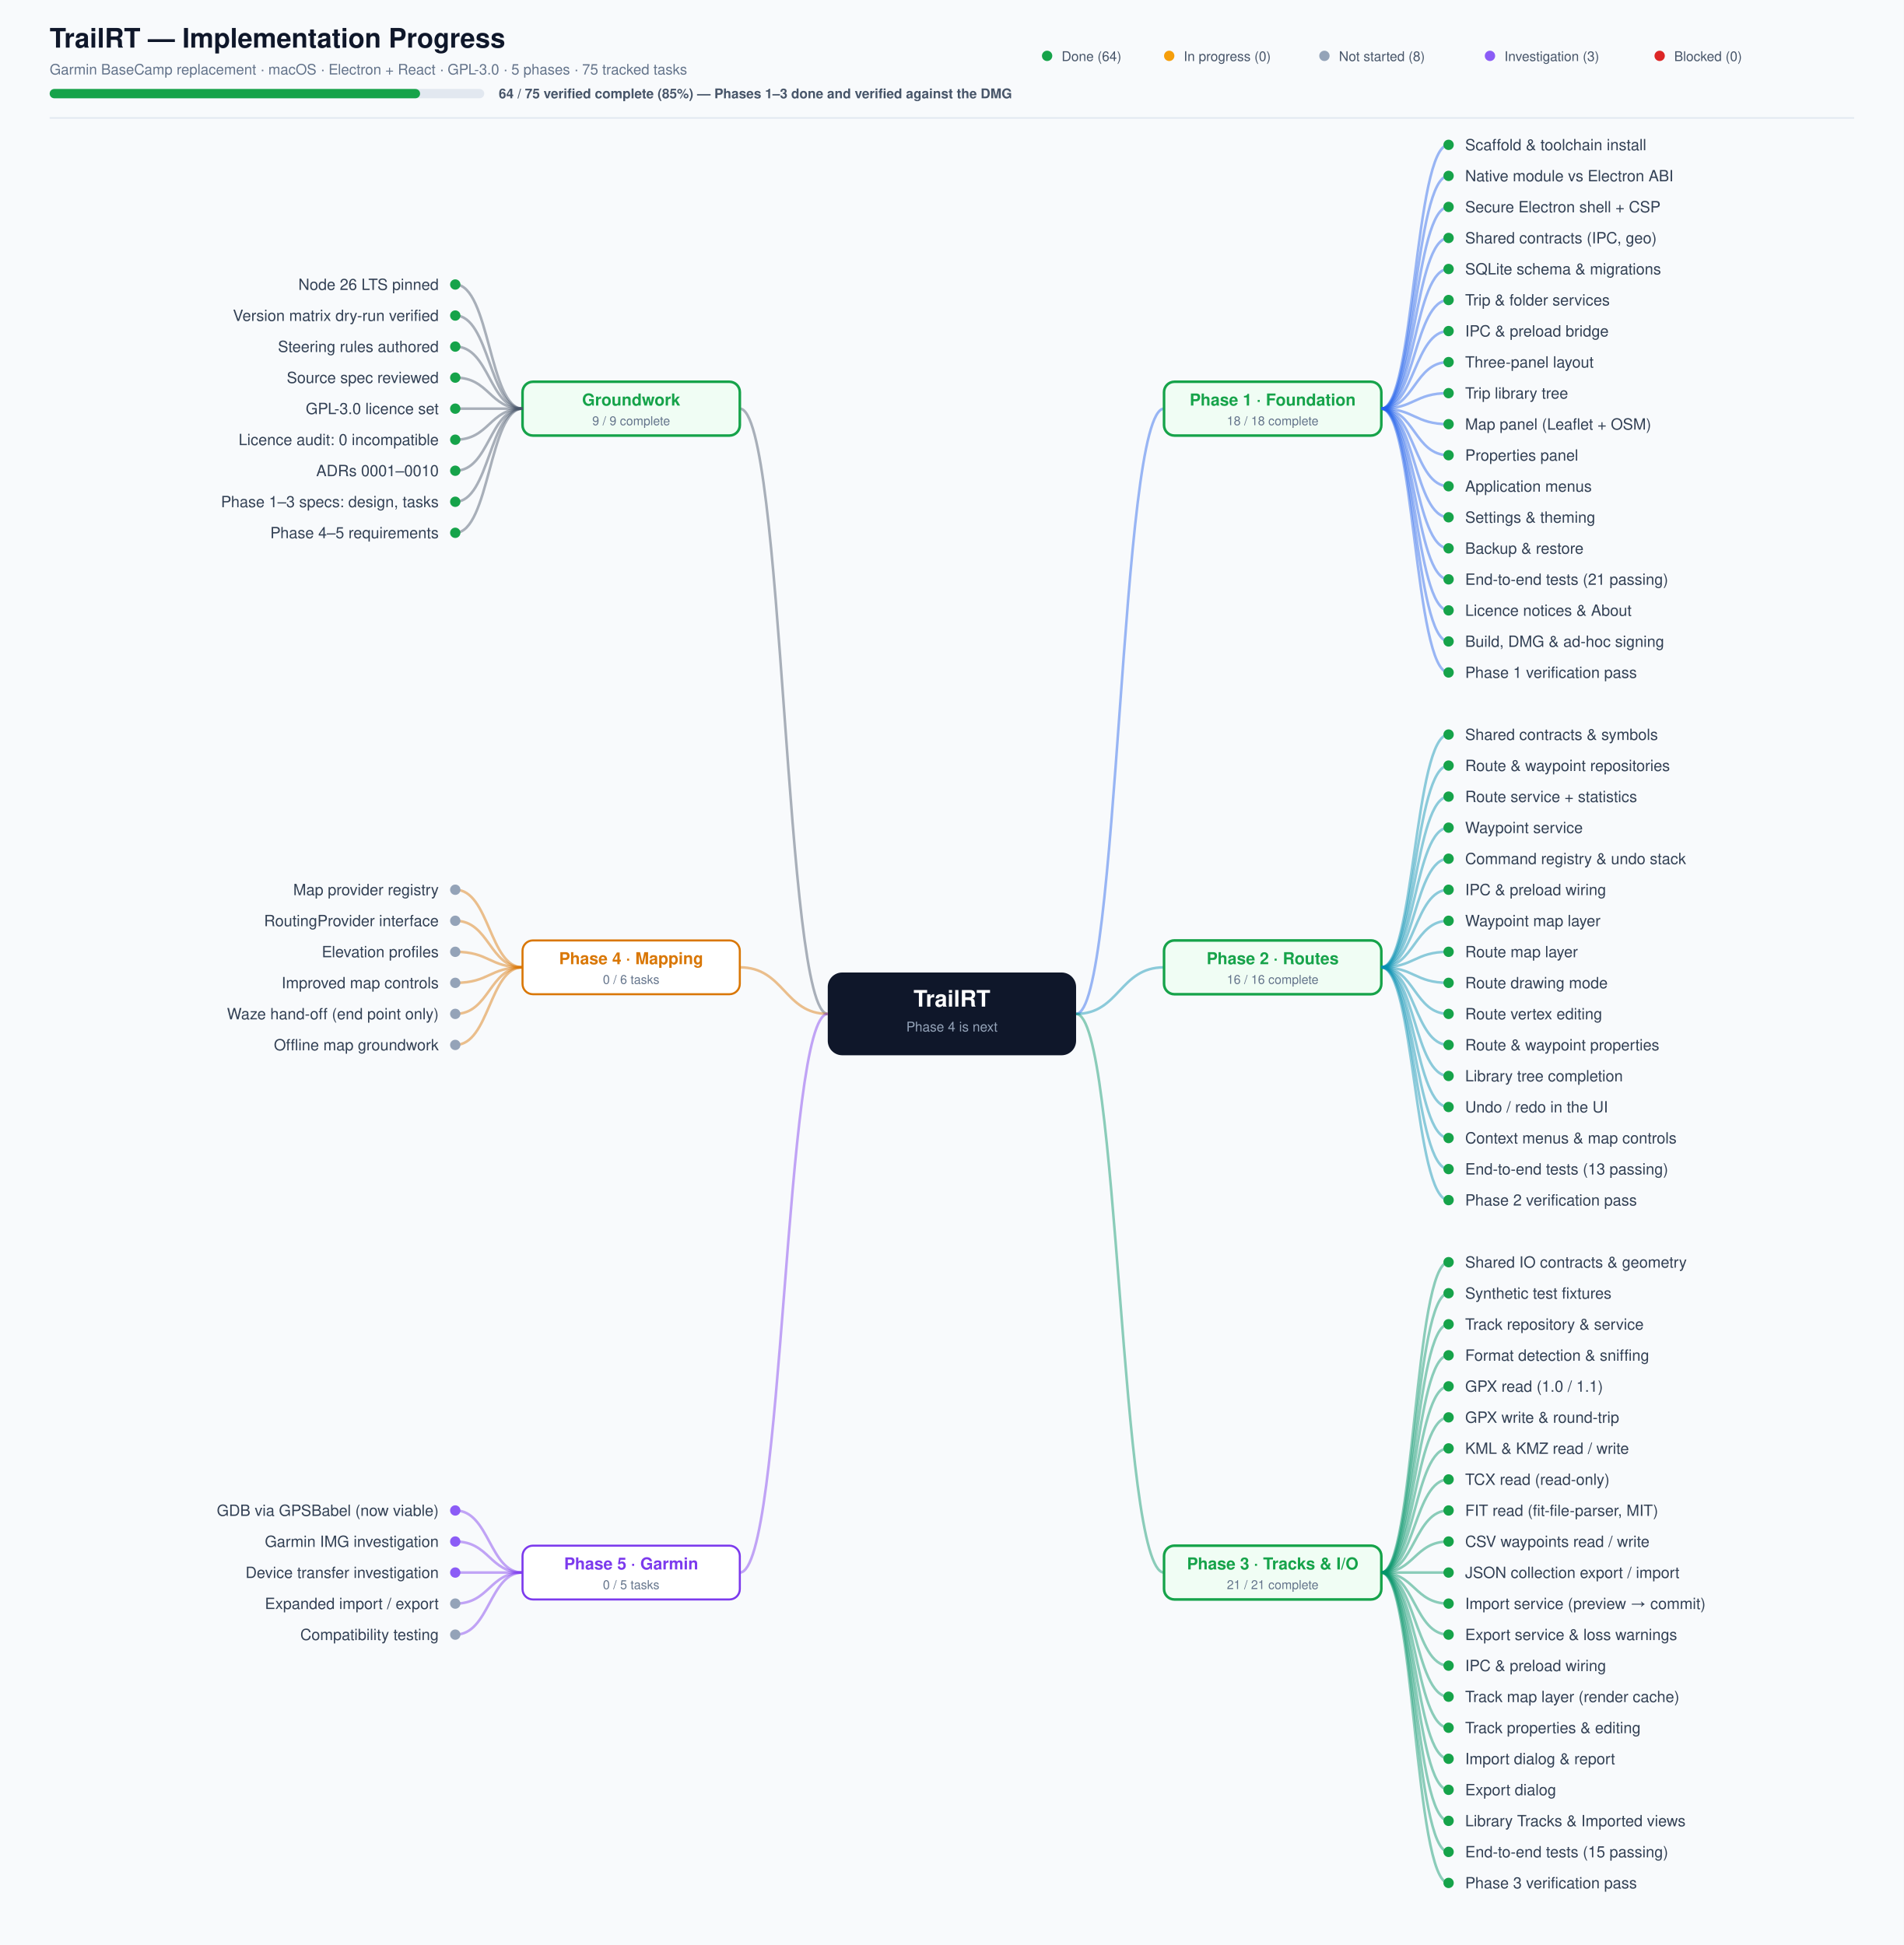
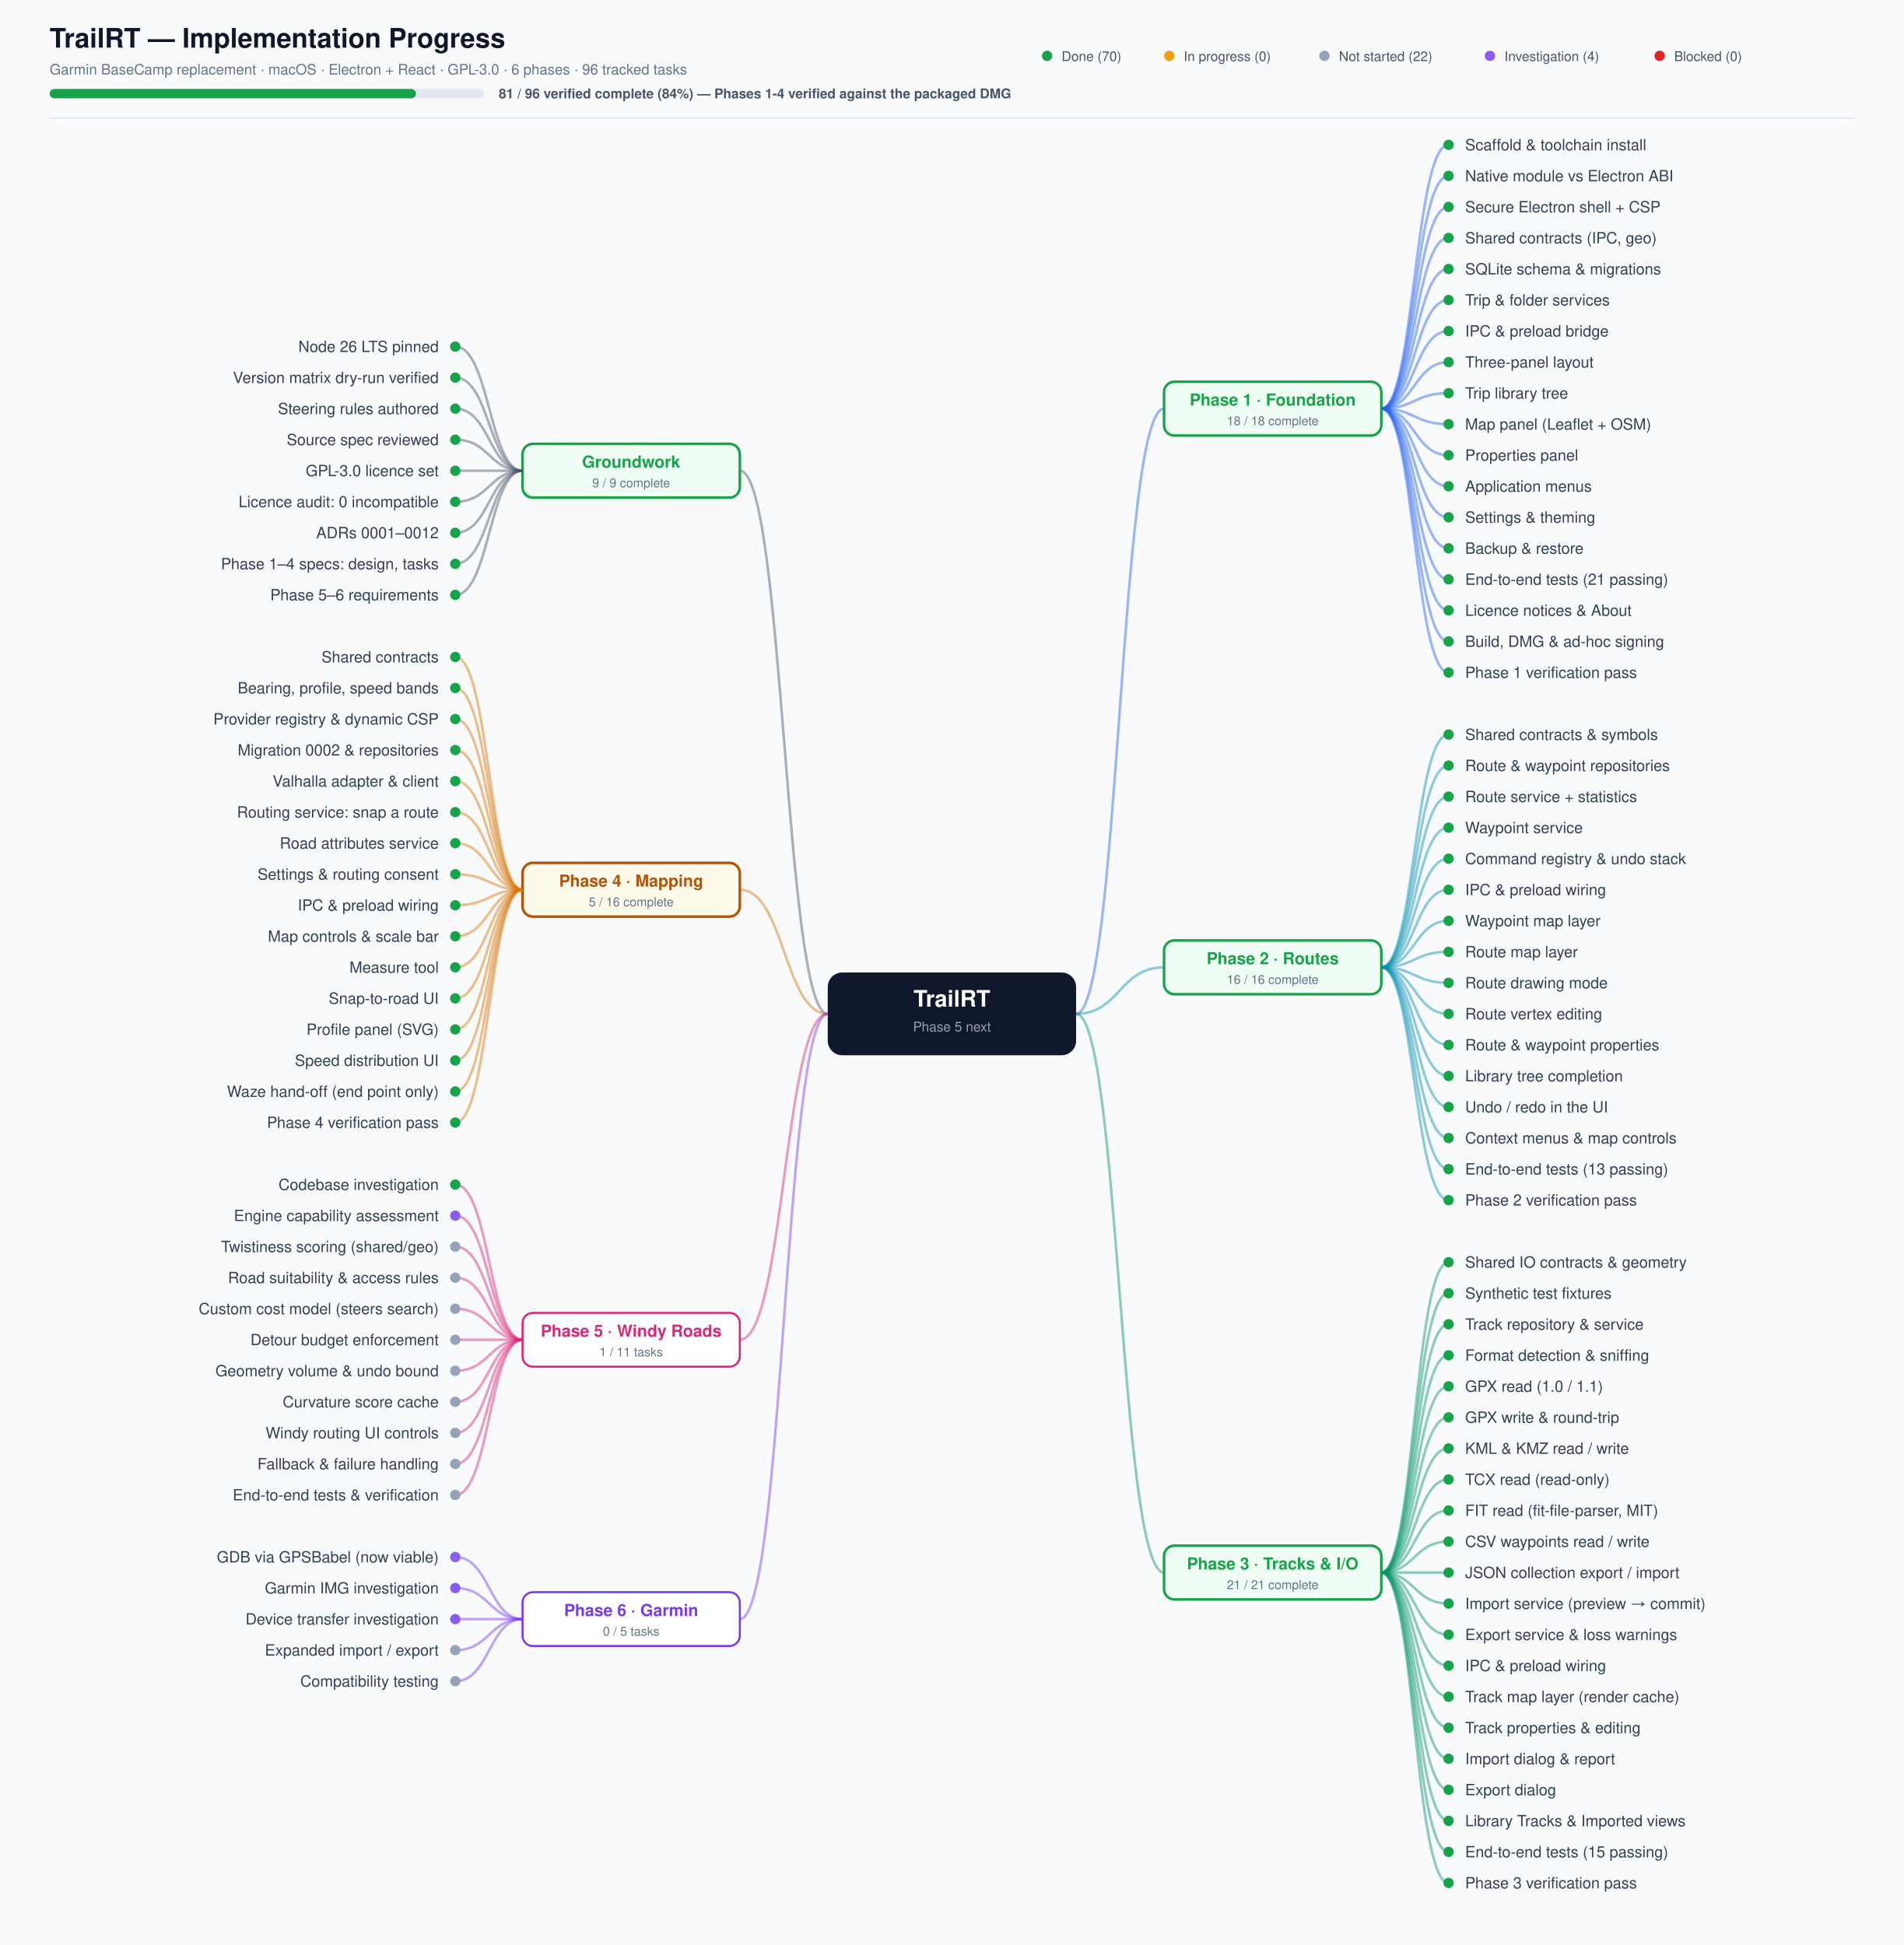
<svg xmlns="http://www.w3.org/2000/svg" width="1840" height="1880" viewBox="0 0 1840 1880" font-family="-apple-system, BlinkMacSystemFont, 'Segoe UI', Helvetica, Arial, sans-serif">
  <style>
    .leaf      { font-size: 15px; fill: #334155; }
    .lr        { text-anchor: start; }
    .ll        { text-anchor: end; }
    .phase     { font-size: 16px; font-weight: 600; text-anchor: middle; }
    .count     { font-size: 12px; fill: #64748b; text-anchor: middle; }
    .link      { fill: none; stroke-width: 2.5; stroke-opacity: 0.45; }
    .legend    { font-size: 13px; fill: #475569; }
    .hdr       { font-size: 26px; font-weight: 700; fill: #0f172a; }
    .sub       { font-size: 14px; fill: #64748b; }
    .pct       { font-size: 13px; font-weight: 600; fill: #475569; }
  </style>
  <rect width="1840" height="1880" fill="#f8fafc" />
  <text class="hdr" x="48" y="46">TrailRT — Implementation Progress</text>
-   <text class="sub" x="48" y="72">Garmin BaseCamp replacement · macOS · Electron + React · GPL-3.0 · 5 phases · 75 tracked tasks</text>
+   <text class="sub" x="48" y="72">Garmin BaseCamp replacement · macOS · Electron + React · GPL-3.0 · 6 phases · 96 tracked tasks</text>
  <rect x="48" y="86" width="420" height="9" rx="4.5" fill="#e2e8f0" />
-   <rect x="48" y="86" width="358" height="9" rx="4.5" fill="#16a34a" />
-   <text class="pct" x="482" y="95">64 / 75 verified complete (85%) — Phases 1–3 done and verified against the DMG</text>
+   <rect x="48" y="86" width="354" height="9" rx="4.5" fill="#16a34a" />
+   <text class="pct" x="482" y="95">81 / 96 verified complete (84%) — Phases 1-4 verified against the packaged DMG</text>
  <g class="legend">
    <circle cx="1012" cy="54" r="5" fill="#16a34a" />
-     <text x="1026" y="59">Done (64)</text>
+     <text x="1026" y="59">Done (70)</text>
    <circle cx="1130" cy="54" r="5" fill="#f59e0b" />
    <text x="1144" y="59">In progress (0)</text>
    <circle cx="1280" cy="54" r="5" fill="#94a3b8" />
-     <text x="1294" y="59">Not started (8)</text>
+     <text x="1294" y="59">Not started (22)</text>
    <circle cx="1440" cy="54" r="5" fill="#8b5cf6" />
-     <text x="1454" y="59">Investigation (3)</text>
+     <text x="1454" y="59">Investigation (4)</text>
    <circle cx="1604" cy="54" r="5" fill="#dc2626" />
    <text x="1618" y="59">Blocked (0)</text>
  </g>
  <line x1="48" y1="114" x2="1792" y2="114" stroke="#e2e8f0" stroke-width="1.5" />
  <g transform="translate(0,120)">
    <rect x="800" y="820" width="240" height="80" rx="14" fill="#0f172a" />
    <text x="920" y="853" font-size="22" font-weight="700" fill="#ffffff" text-anchor="middle">TrailRT</text>
-     <text x="920" y="877" font-size="13" fill="#94a3b8" text-anchor="middle">Phase 4 is next</text>
+     <text x="920" y="877" font-size="13" fill="#94a3b8" text-anchor="middle">Phase 5 next</text>
    <path class="link" stroke="#2563eb" d="M1040 860 C1082 860, 1082 275, 1125 275" />
    <path class="link" stroke="#0891b2" d="M1040 860 C1082 860, 1082 815, 1125 815" />
    <path class="link" stroke="#059669" d="M1040 860 C1082 860, 1082 1400, 1125 1400" />
-     <path class="link" stroke="#475569" d="M800 860 C758 860, 758 275, 715 275" />
-     <path class="link" stroke="#d97706" d="M800 860 C758 860, 758 815, 715 815" />
-     <path class="link" stroke="#7c3aed" d="M800 860 C758 860, 758 1400, 715 1400" />
+     <path class="link" stroke="#475569" d="M800 860 C758 860, 758 335, 715 335" />
+     <path class="link" stroke="#d97706" d="M800 860 C758 860, 758 740, 715 740" />
+     <path class="link" stroke="#db2777" d="M800 860 C758 860, 758 1175, 715 1175" />
+     <path class="link" stroke="#7c3aed" d="M800 860 C758 860, 758 1445, 715 1445" />
    <rect x="1125" y="249" width="210" height="52" rx="10" fill="#f0fdf4" stroke="#16a34a" stroke-width="2.5" />
    <text class="phase" x="1230" y="272" fill="#16a34a">Phase 1 · Foundation</text>
    <text class="count" x="1230" y="291">18 / 18 complete</text>
    <path class="link" stroke="#2563eb" d="M1335 275 C1367 275, 1367 20, 1400 20" />
    <path class="link" stroke="#2563eb" d="M1335 275 C1367 275, 1367 50, 1400 50" />
    <path class="link" stroke="#2563eb" d="M1335 275 C1367 275, 1367 80, 1400 80" />
    <path class="link" stroke="#2563eb" d="M1335 275 C1367 275, 1367 110, 1400 110" />
    <path class="link" stroke="#2563eb" d="M1335 275 C1367 275, 1367 140, 1400 140" />
    <path class="link" stroke="#2563eb" d="M1335 275 C1367 275, 1367 170, 1400 170" />
    <path class="link" stroke="#2563eb" d="M1335 275 C1367 275, 1367 200, 1400 200" />
    <path class="link" stroke="#2563eb" d="M1335 275 C1367 275, 1367 230, 1400 230" />
    <path class="link" stroke="#2563eb" d="M1335 275 C1367 275, 1367 260, 1400 260" />
    <path class="link" stroke="#2563eb" d="M1335 275 C1367 275, 1367 290, 1400 290" />
    <path class="link" stroke="#2563eb" d="M1335 275 C1367 275, 1367 320, 1400 320" />
    <path class="link" stroke="#2563eb" d="M1335 275 C1367 275, 1367 350, 1400 350" />
    <path class="link" stroke="#2563eb" d="M1335 275 C1367 275, 1367 380, 1400 380" />
    <path class="link" stroke="#2563eb" d="M1335 275 C1367 275, 1367 410, 1400 410" />
    <path class="link" stroke="#2563eb" d="M1335 275 C1367 275, 1367 440, 1400 440" />
    <path class="link" stroke="#2563eb" d="M1335 275 C1367 275, 1367 470, 1400 470" />
    <path class="link" stroke="#2563eb" d="M1335 275 C1367 275, 1367 500, 1400 500" />
    <path class="link" stroke="#2563eb" d="M1335 275 C1367 275, 1367 530, 1400 530" />
    <circle data-status="done" cx="1400" cy="20" r="5" fill="#16a34a" />
    <text class="leaf lr" x="1416" y="20" dy="0.35em">Scaffold &amp; toolchain install</text>
    <circle data-status="done" cx="1400" cy="50" r="5" fill="#16a34a" />
    <text class="leaf lr" x="1416" y="50" dy="0.35em">Native module vs Electron ABI</text>
    <circle data-status="done" cx="1400" cy="80" r="5" fill="#16a34a" />
    <text class="leaf lr" x="1416" y="80" dy="0.35em">Secure Electron shell + CSP</text>
    <circle data-status="done" cx="1400" cy="110" r="5" fill="#16a34a" />
    <text class="leaf lr" x="1416" y="110" dy="0.35em">Shared contracts (IPC, geo)</text>
    <circle data-status="done" cx="1400" cy="140" r="5" fill="#16a34a" />
    <text class="leaf lr" x="1416" y="140" dy="0.35em">SQLite schema &amp; migrations</text>
    <circle data-status="done" cx="1400" cy="170" r="5" fill="#16a34a" />
    <text class="leaf lr" x="1416" y="170" dy="0.35em">Trip &amp; folder services</text>
    <circle data-status="done" cx="1400" cy="200" r="5" fill="#16a34a" />
    <text class="leaf lr" x="1416" y="200" dy="0.35em">IPC &amp; preload bridge</text>
    <circle data-status="done" cx="1400" cy="230" r="5" fill="#16a34a" />
    <text class="leaf lr" x="1416" y="230" dy="0.35em">Three-panel layout</text>
    <circle data-status="done" cx="1400" cy="260" r="5" fill="#16a34a" />
    <text class="leaf lr" x="1416" y="260" dy="0.35em">Trip library tree</text>
    <circle data-status="done" cx="1400" cy="290" r="5" fill="#16a34a" />
    <text class="leaf lr" x="1416" y="290" dy="0.35em">Map panel (Leaflet + OSM)</text>
    <circle data-status="done" cx="1400" cy="320" r="5" fill="#16a34a" />
    <text class="leaf lr" x="1416" y="320" dy="0.35em">Properties panel</text>
    <circle data-status="done" cx="1400" cy="350" r="5" fill="#16a34a" />
    <text class="leaf lr" x="1416" y="350" dy="0.35em">Application menus</text>
    <circle data-status="done" cx="1400" cy="380" r="5" fill="#16a34a" />
    <text class="leaf lr" x="1416" y="380" dy="0.35em">Settings &amp; theming</text>
    <circle data-status="done" cx="1400" cy="410" r="5" fill="#16a34a" />
    <text class="leaf lr" x="1416" y="410" dy="0.35em">Backup &amp; restore</text>
    <circle data-status="done" cx="1400" cy="440" r="5" fill="#16a34a" />
    <text class="leaf lr" x="1416" y="440" dy="0.35em">End-to-end tests (21 passing)</text>
    <circle data-status="done" cx="1400" cy="470" r="5" fill="#16a34a" />
    <text class="leaf lr" x="1416" y="470" dy="0.35em">Licence notices &amp; About</text>
    <circle data-status="done" cx="1400" cy="500" r="5" fill="#16a34a" />
    <text class="leaf lr" x="1416" y="500" dy="0.35em">Build, DMG &amp; ad-hoc signing</text>
    <circle data-status="done" cx="1400" cy="530" r="5" fill="#16a34a" />
    <text class="leaf lr" x="1416" y="530" dy="0.35em">Phase 1 verification pass</text>
    <rect x="1125" y="789" width="210" height="52" rx="10" fill="#f0fdf4" stroke="#16a34a" stroke-width="2.5" />
    <text class="phase" x="1230" y="812" fill="#16a34a">Phase 2 · Routes</text>
    <text class="count" x="1230" y="831">16 / 16 complete</text>
    <path class="link" stroke="#0891b2" d="M1335 815 C1367 815, 1367 590, 1400 590" />
    <path class="link" stroke="#0891b2" d="M1335 815 C1367 815, 1367 620, 1400 620" />
    <path class="link" stroke="#0891b2" d="M1335 815 C1367 815, 1367 650, 1400 650" />
    <path class="link" stroke="#0891b2" d="M1335 815 C1367 815, 1367 680, 1400 680" />
    <path class="link" stroke="#0891b2" d="M1335 815 C1367 815, 1367 710, 1400 710" />
    <path class="link" stroke="#0891b2" d="M1335 815 C1367 815, 1367 740, 1400 740" />
    <path class="link" stroke="#0891b2" d="M1335 815 C1367 815, 1367 770, 1400 770" />
    <path class="link" stroke="#0891b2" d="M1335 815 C1367 815, 1367 800, 1400 800" />
    <path class="link" stroke="#0891b2" d="M1335 815 C1367 815, 1367 830, 1400 830" />
    <path class="link" stroke="#0891b2" d="M1335 815 C1367 815, 1367 860, 1400 860" />
    <path class="link" stroke="#0891b2" d="M1335 815 C1367 815, 1367 890, 1400 890" />
    <path class="link" stroke="#0891b2" d="M1335 815 C1367 815, 1367 920, 1400 920" />
    <path class="link" stroke="#0891b2" d="M1335 815 C1367 815, 1367 950, 1400 950" />
    <path class="link" stroke="#0891b2" d="M1335 815 C1367 815, 1367 980, 1400 980" />
    <path class="link" stroke="#0891b2" d="M1335 815 C1367 815, 1367 1010, 1400 1010" />
    <path class="link" stroke="#0891b2" d="M1335 815 C1367 815, 1367 1040, 1400 1040" />
    <circle data-status="done" cx="1400" cy="590" r="5" fill="#16a34a" />
    <text class="leaf lr" x="1416" y="590" dy="0.35em">Shared contracts &amp; symbols</text>
    <circle data-status="done" cx="1400" cy="620" r="5" fill="#16a34a" />
    <text class="leaf lr" x="1416" y="620" dy="0.35em">Route &amp; waypoint repositories</text>
    <circle data-status="done" cx="1400" cy="650" r="5" fill="#16a34a" />
    <text class="leaf lr" x="1416" y="650" dy="0.35em">Route service + statistics</text>
    <circle data-status="done" cx="1400" cy="680" r="5" fill="#16a34a" />
    <text class="leaf lr" x="1416" y="680" dy="0.35em">Waypoint service</text>
    <circle data-status="done" cx="1400" cy="710" r="5" fill="#16a34a" />
    <text class="leaf lr" x="1416" y="710" dy="0.35em">Command registry &amp; undo stack</text>
    <circle data-status="done" cx="1400" cy="740" r="5" fill="#16a34a" />
    <text class="leaf lr" x="1416" y="740" dy="0.35em">IPC &amp; preload wiring</text>
    <circle data-status="done" cx="1400" cy="770" r="5" fill="#16a34a" />
    <text class="leaf lr" x="1416" y="770" dy="0.35em">Waypoint map layer</text>
    <circle data-status="done" cx="1400" cy="800" r="5" fill="#16a34a" />
    <text class="leaf lr" x="1416" y="800" dy="0.35em">Route map layer</text>
    <circle data-status="done" cx="1400" cy="830" r="5" fill="#16a34a" />
    <text class="leaf lr" x="1416" y="830" dy="0.35em">Route drawing mode</text>
    <circle data-status="done" cx="1400" cy="860" r="5" fill="#16a34a" />
    <text class="leaf lr" x="1416" y="860" dy="0.35em">Route vertex editing</text>
    <circle data-status="done" cx="1400" cy="890" r="5" fill="#16a34a" />
    <text class="leaf lr" x="1416" y="890" dy="0.35em">Route &amp; waypoint properties</text>
    <circle data-status="done" cx="1400" cy="920" r="5" fill="#16a34a" />
    <text class="leaf lr" x="1416" y="920" dy="0.35em">Library tree completion</text>
    <circle data-status="done" cx="1400" cy="950" r="5" fill="#16a34a" />
    <text class="leaf lr" x="1416" y="950" dy="0.35em">Undo / redo in the UI</text>
    <circle data-status="done" cx="1400" cy="980" r="5" fill="#16a34a" />
    <text class="leaf lr" x="1416" y="980" dy="0.35em">Context menus &amp; map controls</text>
    <circle data-status="done" cx="1400" cy="1010" r="5" fill="#16a34a" />
    <text class="leaf lr" x="1416" y="1010" dy="0.35em">End-to-end tests (13 passing)</text>
    <circle data-status="done" cx="1400" cy="1040" r="5" fill="#16a34a" />
    <text class="leaf lr" x="1416" y="1040" dy="0.35em">Phase 2 verification pass</text>
    <rect x="1125" y="1374" width="210" height="52" rx="10" fill="#f0fdf4" stroke="#16a34a" stroke-width="2.5" />
    <text class="phase" x="1230" y="1397" fill="#16a34a">Phase 3 · Tracks &amp; I/O</text>
    <text class="count" x="1230" y="1416">21 / 21 complete</text>
    <path class="link" stroke="#059669" d="M1335 1400 C1367 1400, 1367 1100, 1400 1100" />
    <path class="link" stroke="#059669" d="M1335 1400 C1367 1400, 1367 1130, 1400 1130" />
    <path class="link" stroke="#059669" d="M1335 1400 C1367 1400, 1367 1160, 1400 1160" />
    <path class="link" stroke="#059669" d="M1335 1400 C1367 1400, 1367 1190, 1400 1190" />
    <path class="link" stroke="#059669" d="M1335 1400 C1367 1400, 1367 1220, 1400 1220" />
    <path class="link" stroke="#059669" d="M1335 1400 C1367 1400, 1367 1250, 1400 1250" />
    <path class="link" stroke="#059669" d="M1335 1400 C1367 1400, 1367 1280, 1400 1280" />
    <path class="link" stroke="#059669" d="M1335 1400 C1367 1400, 1367 1310, 1400 1310" />
    <path class="link" stroke="#059669" d="M1335 1400 C1367 1400, 1367 1340, 1400 1340" />
    <path class="link" stroke="#059669" d="M1335 1400 C1367 1400, 1367 1370, 1400 1370" />
    <path class="link" stroke="#059669" d="M1335 1400 C1367 1400, 1367 1400, 1400 1400" />
    <path class="link" stroke="#059669" d="M1335 1400 C1367 1400, 1367 1430, 1400 1430" />
    <path class="link" stroke="#059669" d="M1335 1400 C1367 1400, 1367 1460, 1400 1460" />
    <path class="link" stroke="#059669" d="M1335 1400 C1367 1400, 1367 1490, 1400 1490" />
    <path class="link" stroke="#059669" d="M1335 1400 C1367 1400, 1367 1520, 1400 1520" />
    <path class="link" stroke="#059669" d="M1335 1400 C1367 1400, 1367 1550, 1400 1550" />
    <path class="link" stroke="#059669" d="M1335 1400 C1367 1400, 1367 1580, 1400 1580" />
    <path class="link" stroke="#059669" d="M1335 1400 C1367 1400, 1367 1610, 1400 1610" />
    <path class="link" stroke="#059669" d="M1335 1400 C1367 1400, 1367 1640, 1400 1640" />
    <path class="link" stroke="#059669" d="M1335 1400 C1367 1400, 1367 1670, 1400 1670" />
    <path class="link" stroke="#059669" d="M1335 1400 C1367 1400, 1367 1700, 1400 1700" />
    <circle data-status="done" cx="1400" cy="1100" r="5" fill="#16a34a" />
    <text class="leaf lr" x="1416" y="1100" dy="0.35em">Shared IO contracts &amp; geometry</text>
    <circle data-status="done" cx="1400" cy="1130" r="5" fill="#16a34a" />
    <text class="leaf lr" x="1416" y="1130" dy="0.35em">Synthetic test fixtures</text>
    <circle data-status="done" cx="1400" cy="1160" r="5" fill="#16a34a" />
    <text class="leaf lr" x="1416" y="1160" dy="0.35em">Track repository &amp; service</text>
    <circle data-status="done" cx="1400" cy="1190" r="5" fill="#16a34a" />
    <text class="leaf lr" x="1416" y="1190" dy="0.35em">Format detection &amp; sniffing</text>
    <circle data-status="done" cx="1400" cy="1220" r="5" fill="#16a34a" />
    <text class="leaf lr" x="1416" y="1220" dy="0.35em">GPX read (1.0 / 1.1)</text>
    <circle data-status="done" cx="1400" cy="1250" r="5" fill="#16a34a" />
    <text class="leaf lr" x="1416" y="1250" dy="0.35em">GPX write &amp; round-trip</text>
    <circle data-status="done" cx="1400" cy="1280" r="5" fill="#16a34a" />
    <text class="leaf lr" x="1416" y="1280" dy="0.35em">KML &amp; KMZ read / write</text>
    <circle data-status="done" cx="1400" cy="1310" r="5" fill="#16a34a" />
    <text class="leaf lr" x="1416" y="1310" dy="0.35em">TCX read (read-only)</text>
    <circle data-status="done" cx="1400" cy="1340" r="5" fill="#16a34a" />
    <text class="leaf lr" x="1416" y="1340" dy="0.35em">FIT read (fit-file-parser, MIT)</text>
    <circle data-status="done" cx="1400" cy="1370" r="5" fill="#16a34a" />
    <text class="leaf lr" x="1416" y="1370" dy="0.35em">CSV waypoints read / write</text>
    <circle data-status="done" cx="1400" cy="1400" r="5" fill="#16a34a" />
    <text class="leaf lr" x="1416" y="1400" dy="0.35em">JSON collection export / import</text>
    <circle data-status="done" cx="1400" cy="1430" r="5" fill="#16a34a" />
    <text class="leaf lr" x="1416" y="1430" dy="0.35em">Import service (preview → commit)</text>
    <circle data-status="done" cx="1400" cy="1460" r="5" fill="#16a34a" />
    <text class="leaf lr" x="1416" y="1460" dy="0.35em">Export service &amp; loss warnings</text>
    <circle data-status="done" cx="1400" cy="1490" r="5" fill="#16a34a" />
    <text class="leaf lr" x="1416" y="1490" dy="0.35em">IPC &amp; preload wiring</text>
    <circle data-status="done" cx="1400" cy="1520" r="5" fill="#16a34a" />
    <text class="leaf lr" x="1416" y="1520" dy="0.35em">Track map layer (render cache)</text>
    <circle data-status="done" cx="1400" cy="1550" r="5" fill="#16a34a" />
    <text class="leaf lr" x="1416" y="1550" dy="0.35em">Track properties &amp; editing</text>
    <circle data-status="done" cx="1400" cy="1580" r="5" fill="#16a34a" />
    <text class="leaf lr" x="1416" y="1580" dy="0.35em">Import dialog &amp; report</text>
    <circle data-status="done" cx="1400" cy="1610" r="5" fill="#16a34a" />
    <text class="leaf lr" x="1416" y="1610" dy="0.35em">Export dialog</text>
    <circle data-status="done" cx="1400" cy="1640" r="5" fill="#16a34a" />
    <text class="leaf lr" x="1416" y="1640" dy="0.35em">Library Tracks &amp; Imported views</text>
    <circle data-status="done" cx="1400" cy="1670" r="5" fill="#16a34a" />
    <text class="leaf lr" x="1416" y="1670" dy="0.35em">End-to-end tests (15 passing)</text>
    <circle data-status="done" cx="1400" cy="1700" r="5" fill="#16a34a" />
    <text class="leaf lr" x="1416" y="1700" dy="0.35em">Phase 3 verification pass</text>
-     <rect x="505" y="249" width="210" height="52" rx="10" fill="#f0fdf4" stroke="#16a34a" stroke-width="2.5" />
-     <text class="phase" x="610" y="272" fill="#16a34a">Groundwork</text>
-     <text class="count" x="610" y="291">9 / 9 complete</text>
-     <path class="link" stroke="#475569" d="M505 275 C473 275, 473 155, 440 155" />
-     <path class="link" stroke="#475569" d="M505 275 C473 275, 473 185, 440 185" />
-     <path class="link" stroke="#475569" d="M505 275 C473 275, 473 215, 440 215" />
-     <path class="link" stroke="#475569" d="M505 275 C473 275, 473 245, 440 245" />
-     <path class="link" stroke="#475569" d="M505 275 C473 275, 473 275, 440 275" />
-     <path class="link" stroke="#475569" d="M505 275 C473 275, 473 305, 440 305" />
-     <path class="link" stroke="#475569" d="M505 275 C473 275, 473 335, 440 335" />
-     <path class="link" stroke="#475569" d="M505 275 C473 275, 473 365, 440 365" />
-     <path class="link" stroke="#475569" d="M505 275 C473 275, 473 395, 440 395" />
-     <circle data-status="done" cx="440" cy="155" r="5" fill="#16a34a" />
-     <text class="leaf ll" x="424" y="155" dy="0.35em">Node 26 LTS pinned</text>
-     <circle data-status="done" cx="440" cy="185" r="5" fill="#16a34a" />
-     <text class="leaf ll" x="424" y="185" dy="0.35em">Version matrix dry-run verified</text>
+     <rect x="505" y="309" width="210" height="52" rx="10" fill="#f0fdf4" stroke="#16a34a" stroke-width="2.5" />
+     <text class="phase" x="610" y="332" fill="#16a34a">Groundwork</text>
+     <text class="count" x="610" y="351">9 / 9 complete</text>
+     <path class="link" stroke="#475569" d="M505 335 C473 335, 473 215, 440 215" />
+     <path class="link" stroke="#475569" d="M505 335 C473 335, 473 245, 440 245" />
+     <path class="link" stroke="#475569" d="M505 335 C473 335, 473 275, 440 275" />
+     <path class="link" stroke="#475569" d="M505 335 C473 335, 473 305, 440 305" />
+     <path class="link" stroke="#475569" d="M505 335 C473 335, 473 335, 440 335" />
+     <path class="link" stroke="#475569" d="M505 335 C473 335, 473 365, 440 365" />
+     <path class="link" stroke="#475569" d="M505 335 C473 335, 473 395, 440 395" />
+     <path class="link" stroke="#475569" d="M505 335 C473 335, 473 425, 440 425" />
+     <path class="link" stroke="#475569" d="M505 335 C473 335, 473 455, 440 455" />
    <circle data-status="done" cx="440" cy="215" r="5" fill="#16a34a" />
-     <text class="leaf ll" x="424" y="215" dy="0.35em">Steering rules authored</text>
+     <text class="leaf ll" x="424" y="215" dy="0.35em">Node 26 LTS pinned</text>
    <circle data-status="done" cx="440" cy="245" r="5" fill="#16a34a" />
-     <text class="leaf ll" x="424" y="245" dy="0.35em">Source spec reviewed</text>
+     <text class="leaf ll" x="424" y="245" dy="0.35em">Version matrix dry-run verified</text>
    <circle data-status="done" cx="440" cy="275" r="5" fill="#16a34a" />
-     <text class="leaf ll" x="424" y="275" dy="0.35em">GPL-3.0 licence set</text>
+     <text class="leaf ll" x="424" y="275" dy="0.35em">Steering rules authored</text>
    <circle data-status="done" cx="440" cy="305" r="5" fill="#16a34a" />
-     <text class="leaf ll" x="424" y="305" dy="0.35em">Licence audit: 0 incompatible</text>
+     <text class="leaf ll" x="424" y="305" dy="0.35em">Source spec reviewed</text>
    <circle data-status="done" cx="440" cy="335" r="5" fill="#16a34a" />
-     <text class="leaf ll" x="424" y="335" dy="0.35em">ADRs 0001–0010</text>
+     <text class="leaf ll" x="424" y="335" dy="0.35em">GPL-3.0 licence set</text>
    <circle data-status="done" cx="440" cy="365" r="5" fill="#16a34a" />
-     <text class="leaf ll" x="424" y="365" dy="0.35em">Phase 1–3 specs: design, tasks</text>
+     <text class="leaf ll" x="424" y="365" dy="0.35em">Licence audit: 0 incompatible</text>
    <circle data-status="done" cx="440" cy="395" r="5" fill="#16a34a" />
-     <text class="leaf ll" x="424" y="395" dy="0.35em">Phase 4–5 requirements</text>
-     <rect x="505" y="789" width="210" height="52" rx="10" fill="#ffffff" stroke="#d97706" stroke-width="2" />
-     <text class="phase" x="610" y="812" fill="#d97706">Phase 4 · Mapping</text>
-     <text class="count" x="610" y="831">0 / 6 tasks</text>
-     <path class="link" stroke="#d97706" d="M505 815 C473 815, 473 740, 440 740" />
-     <path class="link" stroke="#d97706" d="M505 815 C473 815, 473 770, 440 770" />
-     <path class="link" stroke="#d97706" d="M505 815 C473 815, 473 800, 440 800" />
-     <path class="link" stroke="#d97706" d="M505 815 C473 815, 473 830, 440 830" />
-     <path class="link" stroke="#d97706" d="M505 815 C473 815, 473 860, 440 860" />
-     <path class="link" stroke="#d97706" d="M505 815 C473 815, 473 890, 440 890" />
-     <circle data-status="todo" cx="440" cy="740" r="5" fill="#94a3b8" />
-     <text class="leaf ll" x="424" y="740" dy="0.35em">Map provider registry</text>
-     <circle data-status="todo" cx="440" cy="770" r="5" fill="#94a3b8" />
-     <text class="leaf ll" x="424" y="770" dy="0.35em">RoutingProvider interface</text>
-     <circle data-status="todo" cx="440" cy="800" r="5" fill="#94a3b8" />
-     <text class="leaf ll" x="424" y="800" dy="0.35em">Elevation profiles</text>
-     <circle data-status="todo" cx="440" cy="830" r="5" fill="#94a3b8" />
-     <text class="leaf ll" x="424" y="830" dy="0.35em">Improved map controls</text>
-     <circle data-status="todo" cx="440" cy="860" r="5" fill="#94a3b8" />
-     <text class="leaf ll" x="424" y="860" dy="0.35em">Waze hand-off (end point only)</text>
-     <circle data-status="todo" cx="440" cy="890" r="5" fill="#94a3b8" />
-     <text class="leaf ll" x="424" y="890" dy="0.35em">Offline map groundwork</text>
-     <rect x="505" y="1374" width="210" height="52" rx="10" fill="#ffffff" stroke="#7c3aed" stroke-width="2" />
-     <text class="phase" x="610" y="1397" fill="#7c3aed">Phase 5 · Garmin</text>
-     <text class="count" x="610" y="1416">0 / 5 tasks</text>
-     <path class="link" stroke="#7c3aed" d="M505 1400 C473 1400, 473 1340, 440 1340" />
-     <path class="link" stroke="#7c3aed" d="M505 1400 C473 1400, 473 1370, 440 1370" />
-     <path class="link" stroke="#7c3aed" d="M505 1400 C473 1400, 473 1400, 440 1400" />
-     <path class="link" stroke="#7c3aed" d="M505 1400 C473 1400, 473 1430, 440 1430" />
-     <path class="link" stroke="#7c3aed" d="M505 1400 C473 1400, 473 1460, 440 1460" />
-     <circle data-status="investigation" cx="440" cy="1340" r="5" fill="#8b5cf6" />
-     <text class="leaf ll" x="424" y="1340" dy="0.35em">GDB via GPSBabel (now viable)</text>
-     <circle data-status="investigation" cx="440" cy="1370" r="5" fill="#8b5cf6" />
-     <text class="leaf ll" x="424" y="1370" dy="0.35em">Garmin IMG investigation</text>
-     <circle data-status="investigation" cx="440" cy="1400" r="5" fill="#8b5cf6" />
-     <text class="leaf ll" x="424" y="1400" dy="0.35em">Device transfer investigation</text>
-     <circle data-status="todo" cx="440" cy="1430" r="5" fill="#94a3b8" />
-     <text class="leaf ll" x="424" y="1430" dy="0.35em">Expanded import / export</text>
-     <circle data-status="todo" cx="440" cy="1460" r="5" fill="#94a3b8" />
-     <text class="leaf ll" x="424" y="1460" dy="0.35em">Compatibility testing</text>
+     <text class="leaf ll" x="424" y="395" dy="0.35em">ADRs 0001–0012</text>
+     <circle data-status="done" cx="440" cy="425" r="5" fill="#16a34a" />
+     <text class="leaf ll" x="424" y="425" dy="0.35em">Phase 1–4 specs: design, tasks</text>
+     <circle data-status="done" cx="440" cy="455" r="5" fill="#16a34a" />
+     <text class="leaf ll" x="424" y="455" dy="0.35em">Phase 5–6 requirements</text>
+     <rect x="505" y="714" width="210" height="52" rx="10" fill="#fffbeb" stroke="#b45309" stroke-width="2.5" />
+     <text class="phase" x="610" y="737" fill="#b45309">Phase 4 · Mapping</text>
+     <text class="count" x="610" y="756">5 / 16 complete</text>
+     <path class="link" stroke="#d97706" d="M505 740 C473 740, 473 515, 440 515" />
+     <path class="link" stroke="#d97706" d="M505 740 C473 740, 473 545, 440 545" />
+     <path class="link" stroke="#d97706" d="M505 740 C473 740, 473 575, 440 575" />
+     <path class="link" stroke="#d97706" d="M505 740 C473 740, 473 605, 440 605" />
+     <path class="link" stroke="#d97706" d="M505 740 C473 740, 473 635, 440 635" />
+     <path class="link" stroke="#d97706" d="M505 740 C473 740, 473 665, 440 665" />
+     <path class="link" stroke="#d97706" d="M505 740 C473 740, 473 695, 440 695" />
+     <path class="link" stroke="#d97706" d="M505 740 C473 740, 473 725, 440 725" />
+     <path class="link" stroke="#d97706" d="M505 740 C473 740, 473 755, 440 755" />
+     <path class="link" stroke="#d97706" d="M505 740 C473 740, 473 785, 440 785" />
+     <path class="link" stroke="#d97706" d="M505 740 C473 740, 473 815, 440 815" />
+     <path class="link" stroke="#d97706" d="M505 740 C473 740, 473 845, 440 845" />
+     <path class="link" stroke="#d97706" d="M505 740 C473 740, 473 875, 440 875" />
+     <path class="link" stroke="#d97706" d="M505 740 C473 740, 473 905, 440 905" />
+     <path class="link" stroke="#d97706" d="M505 740 C473 740, 473 935, 440 935" />
+     <path class="link" stroke="#d97706" d="M505 740 C473 740, 473 965, 440 965" />
+     <circle data-status="done" cx="440" cy="515" r="5" fill="#16a34a" />
+     <text class="leaf ll" x="424" y="515" dy="0.35em">Shared contracts</text>
+     <circle data-status="done" cx="440" cy="545" r="5" fill="#16a34a" />
+     <text class="leaf ll" x="424" y="545" dy="0.35em">Bearing, profile, speed bands</text>
+     <circle data-status="done" cx="440" cy="575" r="5" fill="#16a34a" />
+     <text class="leaf ll" x="424" y="575" dy="0.35em">Provider registry &amp; dynamic CSP</text>
+     <circle data-status="done" cx="440" cy="605" r="5" fill="#16a34a" />
+     <text class="leaf ll" x="424" y="605" dy="0.35em">Migration 0002 &amp; repositories</text>
+     <circle data-status="done" cx="440" cy="635" r="5" fill="#16a34a" />
+     <text class="leaf ll" x="424" y="635" dy="0.35em">Valhalla adapter &amp; client</text>
+     <circle data-status="done" cx="440" cy="665" r="5" fill="#16a34a" />
+     <text class="leaf ll" x="424" y="665" dy="0.35em">Routing service: snap a route</text>
+     <circle data-status="done" cx="440" cy="695" r="5" fill="#16a34a" />
+     <text class="leaf ll" x="424" y="695" dy="0.35em">Road attributes service</text>
+     <circle data-status="done" cx="440" cy="725" r="5" fill="#16a34a" />
+     <text class="leaf ll" x="424" y="725" dy="0.35em">Settings &amp; routing consent</text>
+     <circle data-status="done" cx="440" cy="755" r="5" fill="#16a34a" />
+     <text class="leaf ll" x="424" y="755" dy="0.35em">IPC &amp; preload wiring</text>
+     <circle data-status="done" cx="440" cy="785" r="5" fill="#16a34a" />
+     <text class="leaf ll" x="424" y="785" dy="0.35em">Map controls &amp; scale bar</text>
+     <circle data-status="done" cx="440" cy="815" r="5" fill="#16a34a" />
+     <text class="leaf ll" x="424" y="815" dy="0.35em">Measure tool</text>
+     <circle data-status="done" cx="440" cy="845" r="5" fill="#16a34a" />
+     <text class="leaf ll" x="424" y="845" dy="0.35em">Snap-to-road UI</text>
+     <circle data-status="done" cx="440" cy="875" r="5" fill="#16a34a" />
+     <text class="leaf ll" x="424" y="875" dy="0.35em">Profile panel (SVG)</text>
+     <circle data-status="done" cx="440" cy="905" r="5" fill="#16a34a" />
+     <text class="leaf ll" x="424" y="905" dy="0.35em">Speed distribution UI</text>
+     <circle data-status="done" cx="440" cy="935" r="5" fill="#16a34a" />
+     <text class="leaf ll" x="424" y="935" dy="0.35em">Waze hand-off (end point only)</text>
+     <circle data-status="done" cx="440" cy="965" r="5" fill="#16a34a" />
+     <text class="leaf ll" x="424" y="965" dy="0.35em">Phase 4 verification pass</text>
+     <rect x="505" y="1149" width="210" height="52" rx="10" fill="#ffffff" stroke="#db2777" stroke-width="2" />
+     <text class="phase" x="610" y="1172" fill="#db2777">Phase 5 · Windy Roads</text>
+     <text class="count" x="610" y="1191">1 / 11 tasks</text>
+     <path class="link" stroke="#db2777" d="M505 1175 C473 1175, 473 1025, 440 1025" />
+     <path class="link" stroke="#db2777" d="M505 1175 C473 1175, 473 1055, 440 1055" />
+     <path class="link" stroke="#db2777" d="M505 1175 C473 1175, 473 1085, 440 1085" />
+     <path class="link" stroke="#db2777" d="M505 1175 C473 1175, 473 1115, 440 1115" />
+     <path class="link" stroke="#db2777" d="M505 1175 C473 1175, 473 1145, 440 1145" />
+     <path class="link" stroke="#db2777" d="M505 1175 C473 1175, 473 1175, 440 1175" />
+     <path class="link" stroke="#db2777" d="M505 1175 C473 1175, 473 1205, 440 1205" />
+     <path class="link" stroke="#db2777" d="M505 1175 C473 1175, 473 1235, 440 1235" />
+     <path class="link" stroke="#db2777" d="M505 1175 C473 1175, 473 1265, 440 1265" />
+     <path class="link" stroke="#db2777" d="M505 1175 C473 1175, 473 1295, 440 1295" />
+     <path class="link" stroke="#db2777" d="M505 1175 C473 1175, 473 1325, 440 1325" />
+     <circle data-status="done" cx="440" cy="1025" r="5" fill="#16a34a" />
+     <text class="leaf ll" x="424" y="1025" dy="0.35em">Codebase investigation</text>
+     <circle data-status="investigation" cx="440" cy="1055" r="5" fill="#8b5cf6" />
+     <text class="leaf ll" x="424" y="1055" dy="0.35em">Engine capability assessment</text>
+     <circle data-status="todo" cx="440" cy="1085" r="5" fill="#94a3b8" />
+     <text class="leaf ll" x="424" y="1085" dy="0.35em">Twistiness scoring (shared/geo)</text>
+     <circle data-status="todo" cx="440" cy="1115" r="5" fill="#94a3b8" />
+     <text class="leaf ll" x="424" y="1115" dy="0.35em">Road suitability &amp; access rules</text>
+     <circle data-status="todo" cx="440" cy="1145" r="5" fill="#94a3b8" />
+     <text class="leaf ll" x="424" y="1145" dy="0.35em">Custom cost model (steers search)</text>
+     <circle data-status="todo" cx="440" cy="1175" r="5" fill="#94a3b8" />
+     <text class="leaf ll" x="424" y="1175" dy="0.35em">Detour budget enforcement</text>
+     <circle data-status="todo" cx="440" cy="1205" r="5" fill="#94a3b8" />
+     <text class="leaf ll" x="424" y="1205" dy="0.35em">Geometry volume &amp; undo bound</text>
+     <circle data-status="todo" cx="440" cy="1235" r="5" fill="#94a3b8" />
+     <text class="leaf ll" x="424" y="1235" dy="0.35em">Curvature score cache</text>
+     <circle data-status="todo" cx="440" cy="1265" r="5" fill="#94a3b8" />
+     <text class="leaf ll" x="424" y="1265" dy="0.35em">Windy routing UI controls</text>
+     <circle data-status="todo" cx="440" cy="1295" r="5" fill="#94a3b8" />
+     <text class="leaf ll" x="424" y="1295" dy="0.35em">Fallback &amp; failure handling</text>
+     <circle data-status="todo" cx="440" cy="1325" r="5" fill="#94a3b8" />
+     <text class="leaf ll" x="424" y="1325" dy="0.35em">End-to-end tests &amp; verification</text>
+     <rect x="505" y="1419" width="210" height="52" rx="10" fill="#ffffff" stroke="#7c3aed" stroke-width="2" />
+     <text class="phase" x="610" y="1442" fill="#7c3aed">Phase 6 · Garmin</text>
+     <text class="count" x="610" y="1461">0 / 5 tasks</text>
+     <path class="link" stroke="#7c3aed" d="M505 1445 C473 1445, 473 1385, 440 1385" />
+     <path class="link" stroke="#7c3aed" d="M505 1445 C473 1445, 473 1415, 440 1415" />
+     <path class="link" stroke="#7c3aed" d="M505 1445 C473 1445, 473 1445, 440 1445" />
+     <path class="link" stroke="#7c3aed" d="M505 1445 C473 1445, 473 1475, 440 1475" />
+     <path class="link" stroke="#7c3aed" d="M505 1445 C473 1445, 473 1505, 440 1505" />
+     <circle data-status="investigation" cx="440" cy="1385" r="5" fill="#8b5cf6" />
+     <text class="leaf ll" x="424" y="1385" dy="0.35em">GDB via GPSBabel (now viable)</text>
+     <circle data-status="investigation" cx="440" cy="1415" r="5" fill="#8b5cf6" />
+     <text class="leaf ll" x="424" y="1415" dy="0.35em">Garmin IMG investigation</text>
+     <circle data-status="investigation" cx="440" cy="1445" r="5" fill="#8b5cf6" />
+     <text class="leaf ll" x="424" y="1445" dy="0.35em">Device transfer investigation</text>
+     <circle data-status="todo" cx="440" cy="1475" r="5" fill="#94a3b8" />
+     <text class="leaf ll" x="424" y="1475" dy="0.35em">Expanded import / export</text>
+     <circle data-status="todo" cx="440" cy="1505" r="5" fill="#94a3b8" />
+     <text class="leaf ll" x="424" y="1505" dy="0.35em">Compatibility testing</text>
  </g>
</svg>
